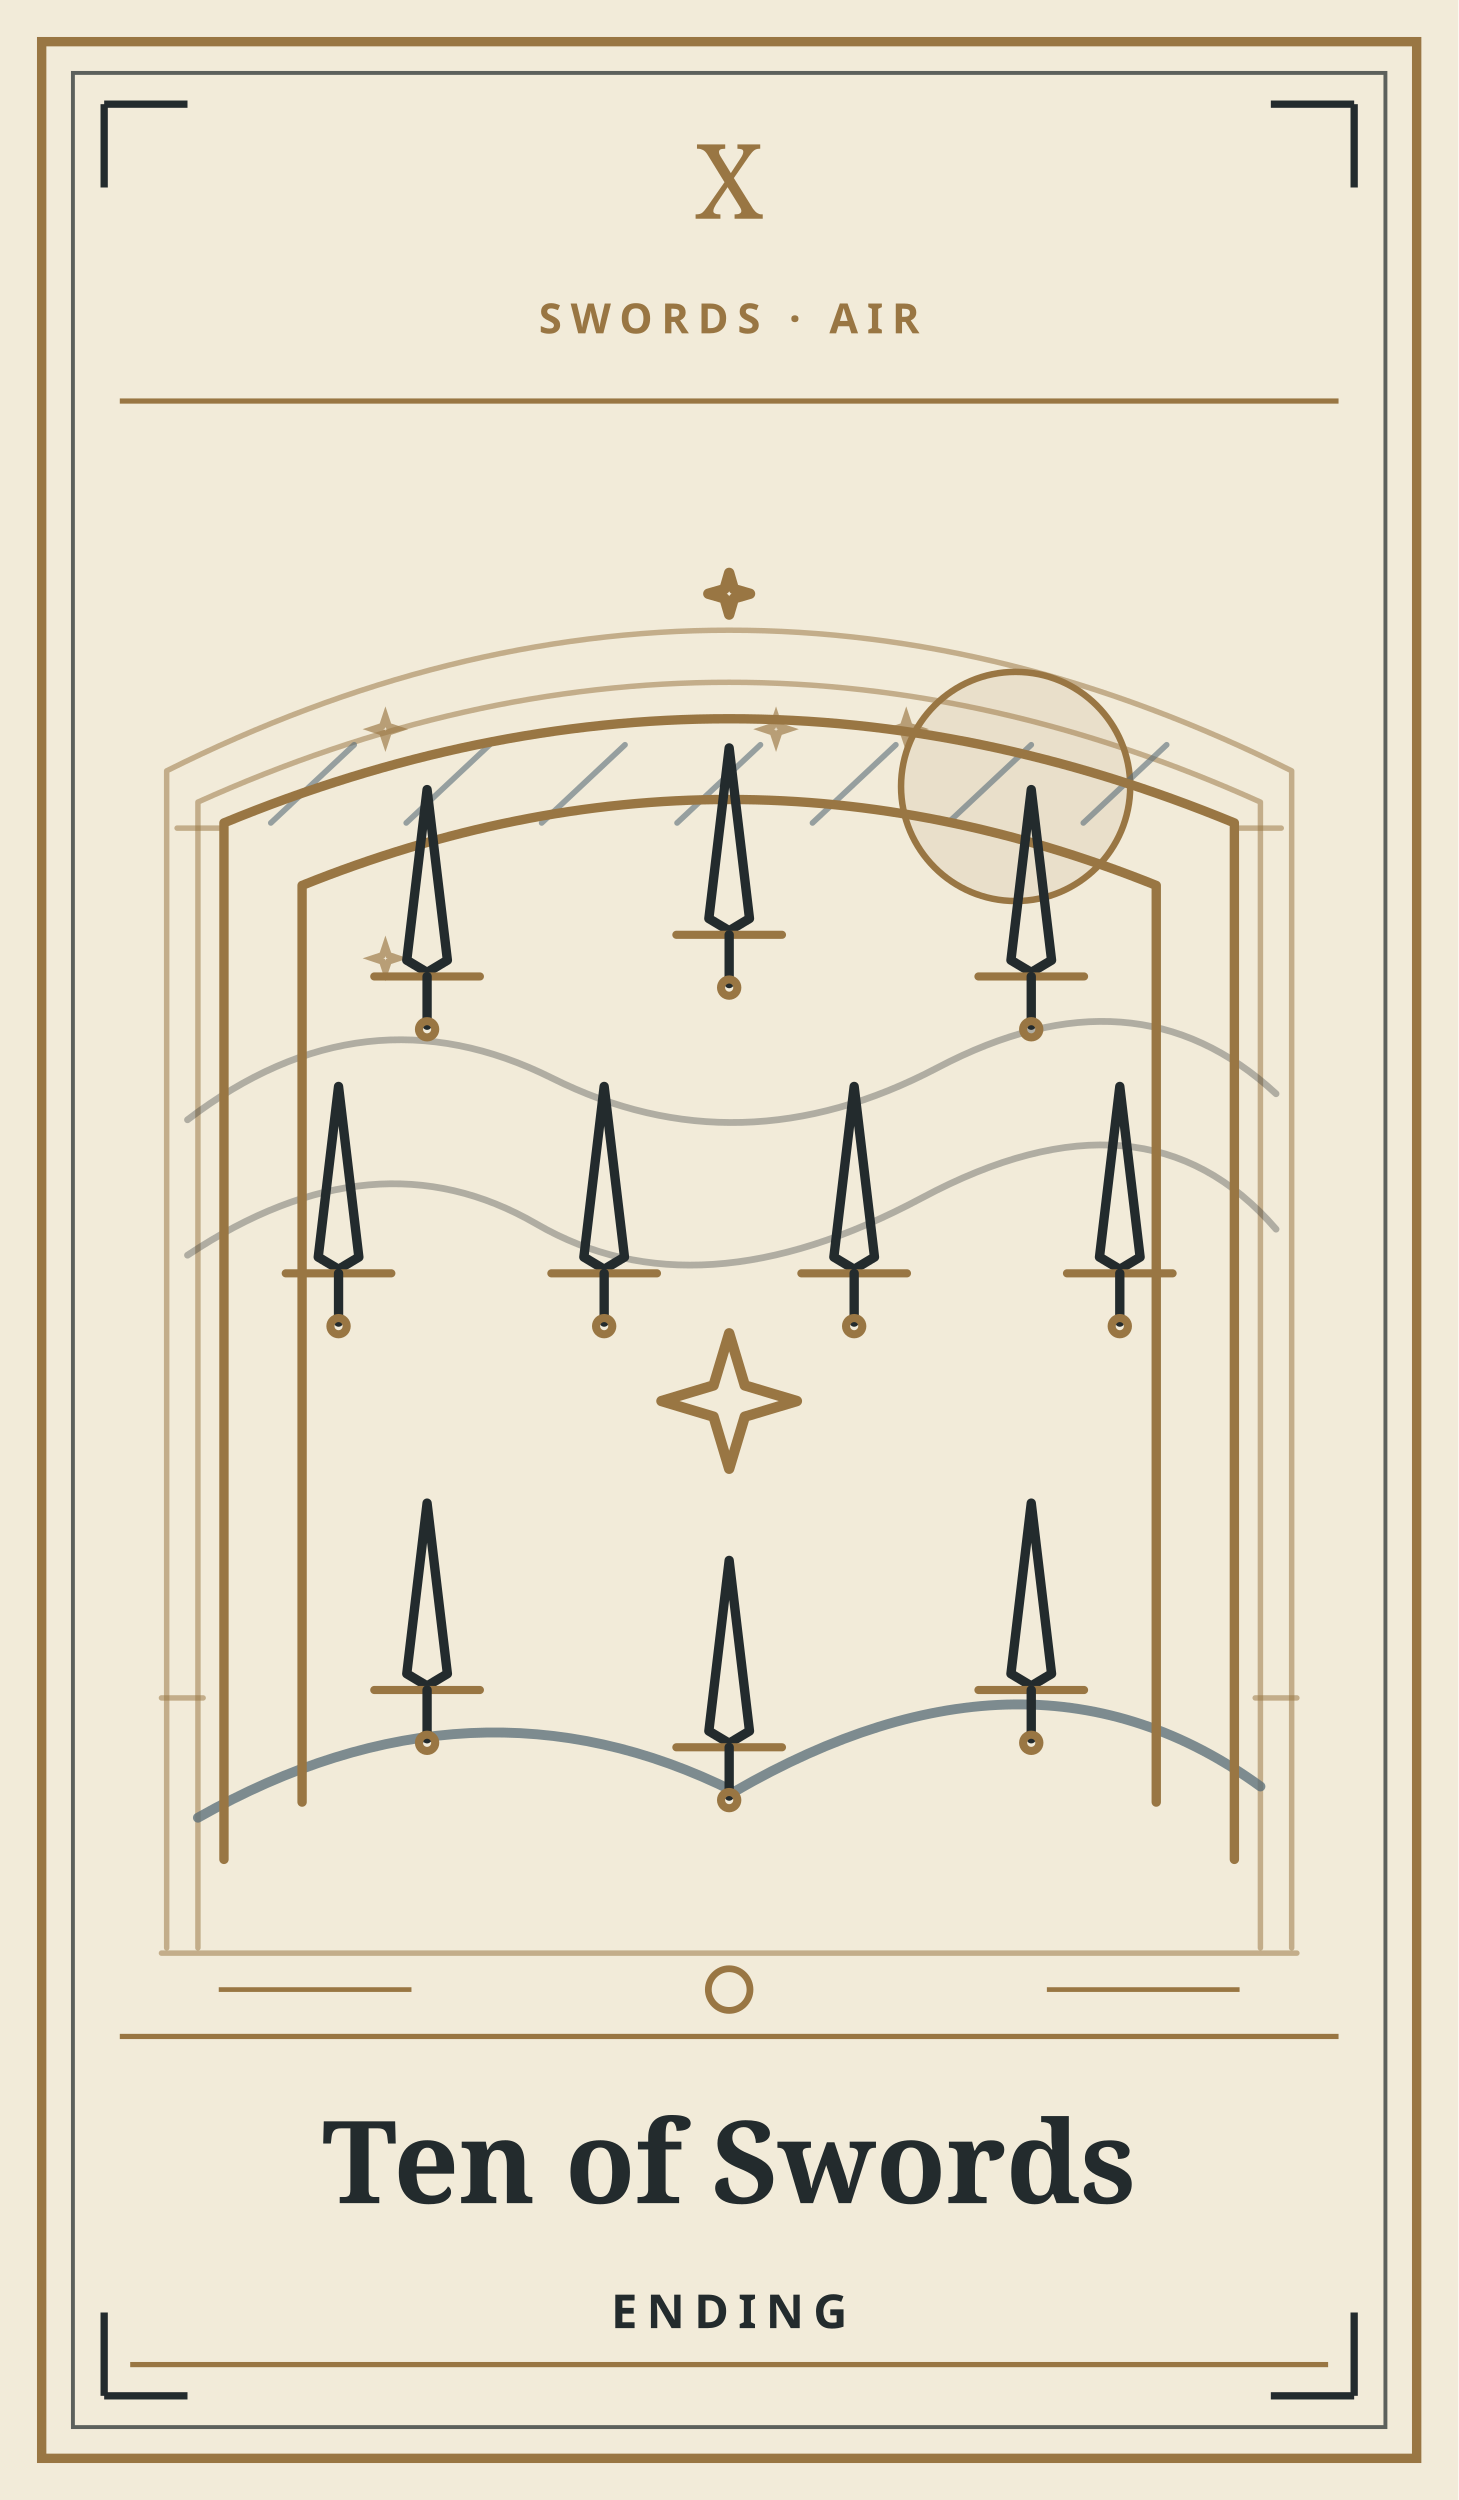
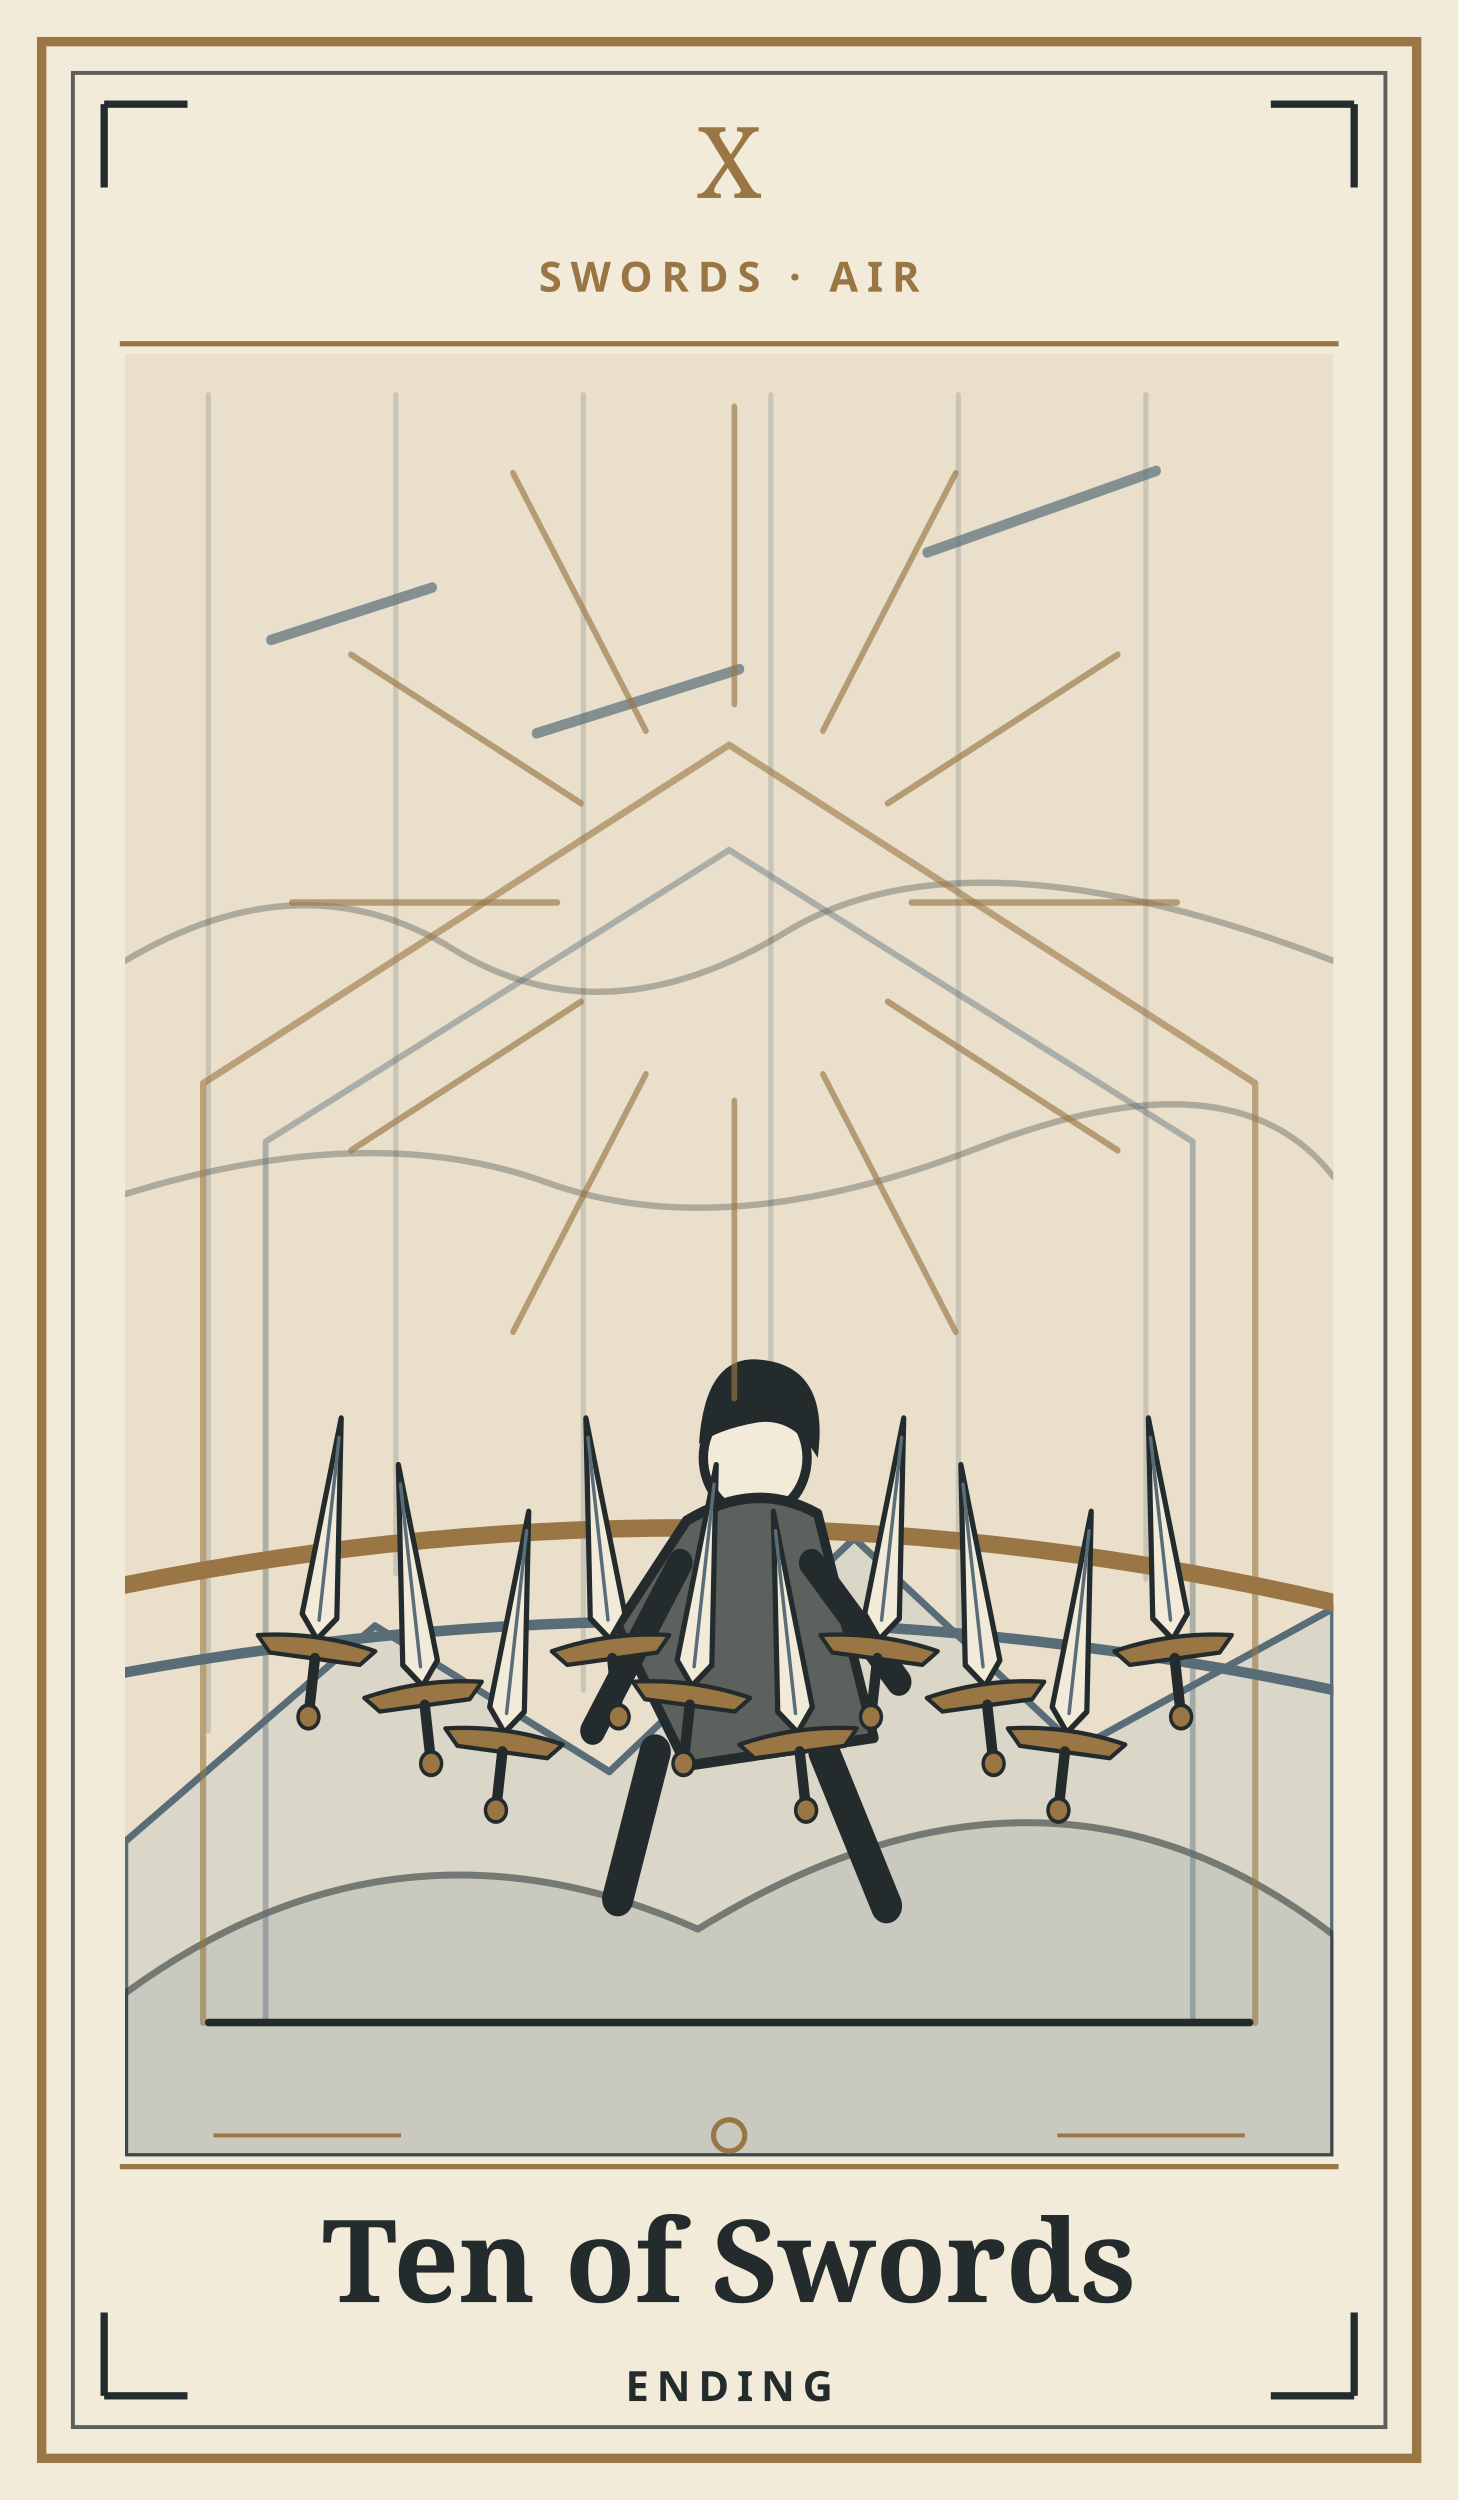
<svg xmlns="http://www.w3.org/2000/svg" width="280" height="480" viewBox="0 0 280 480" role="img" aria-labelledby="title description">
-   <style>
- .ink{fill:none;stroke:#232b2d;stroke-width:2.3;stroke-linecap:round;stroke-linejoin:round}
- .fine{fill:none;stroke:#232b2d;stroke-opacity:.53;stroke-width:1.15;stroke-linecap:round;stroke-linejoin:round}
- .gold{fill:none;stroke:#997643;stroke-width:2;stroke-linecap:round;stroke-linejoin:round}
- .faint{fill:none;stroke:#997643;stroke-opacity:.66;stroke-width:1.25}
- .inkfill{fill:#232b2d;stroke:#232b2d;stroke-width:1}
- .distant{fill:#596d78;fill-opacity:.13;stroke:#596d78;stroke-opacity:.58;stroke-width:1.5;stroke-linejoin:round}
- .terrain{fill:none;stroke:#596d78;stroke-opacity:.76;stroke-width:1.9;stroke-linecap:round;stroke-linejoin:round}
- .halo{fill:#997643;fill-opacity:.10;stroke:#997643;stroke-width:1.25}
- .cloud{fill:none;stroke:#232b2d;stroke-opacity:.32;stroke-width:1.3;stroke-linecap:round}
- .wind{fill:none;stroke:#596d78;stroke-opacity:.60;stroke-width:1.1;stroke-linecap:round}
- .hands{fill:none;stroke:#232b2d;stroke-width:2.4;stroke-linecap:round;stroke-linejoin:round}
- .arch{fill:none;stroke:#997643;stroke-width:1.8;stroke-linecap:round;stroke-linejoin:round}
- .tension{fill:none;stroke:#596d78;stroke-opacity:.55;stroke-width:1.5;stroke-linecap:round}
- .bridge{fill:none;stroke:#997643;stroke-width:2.3;stroke-linecap:round}
- .ridge{fill:none;stroke:#232b2d;stroke-opacity:.46;stroke-width:1.6;stroke-linejoin:round}
- .motion{fill:none;stroke:#596d78;stroke-opacity:.54;stroke-width:2;stroke-linecap:round}
- .beast{fill:#596d78;fill-opacity:.23;stroke:#232b2d;stroke-width:1.8;stroke-linejoin:round}
- .regalia{fill:#997643;fill-opacity:.25;stroke:#997643;stroke-width:1.6;stroke-linejoin:round}
- .petal{fill:#f2ebd9;stroke:#596d78;stroke-width:1.5}
- .wash{fill:#596d78;fill-opacity:.11;stroke:#232b2d;stroke-width:1.8;stroke-linejoin:round}
- .column{fill:#f2ebd9;stroke:#232b2d;stroke-width:2.1}
- .sun{fill:#997643;fill-opacity:.2;stroke:#997643;stroke-width:2}
- .paperfill{fill:#f2ebd9;stroke:#232b2d;stroke-width:1.8}
- .lantern{fill:#997643;fill-opacity:.35;stroke:#232b2d;stroke-width:2}
- .vine{fill:none;stroke:#596d78;stroke-width:2;stroke-linecap:round;stroke-linejoin:round}
- .water{fill:none;stroke:#596d78;stroke-width:2;stroke-linecap:round}
- .chain{fill:none;stroke:#997643;stroke-width:3;stroke-dasharray:4 4}
- .lightning{fill:none;stroke:#596d78;stroke-width:7;stroke-linecap:square;stroke-linejoin:miter}
- .ghost{fill:none;stroke:#997643;stroke-opacity:.52;stroke-width:1.05;stroke-linecap:round;stroke-linejoin:round}
- .landscape{fill:none;stroke:#596d78;stroke-opacity:.58;stroke-width:1.5;stroke-linecap:round}
- .hatch{fill:none;stroke:#232b2d;stroke-opacity:.42;stroke-width:1;stroke-linecap:round}
- </style>
  <rect width="280" height="480" fill="#f2ebd9" />
  <rect x="8" y="8" width="264" height="464" fill="none" stroke="#997643" stroke-width="1.8" />
  <rect x="14" y="14" width="252" height="452" fill="none" stroke="#232b2d" stroke-width=".75" opacity=".72" />
-   <path d="M23 77H257M23 391H257M25 454H255" stroke="#997643" stroke-width="1" />
+   <path d="M23 66H257M23 416H257" stroke="#997643" stroke-width="1" />
  <path d="M20 20L36 20M20 20L20 36M260 20L244 20M260 20L260 36M20 460L36 460M20 460L20 444M260 460L244 460M260 460L260 444" stroke="#232b2d" stroke-width="1.4" />
-   <text class="number" x="140" y="42" font-family="Noto Serif" font-size="20" font-weight="400" fill="#997643" text-anchor="middle">X</text>
-   <text class="small" x="140" y="64" font-family="Noto Sans" font-size="8" font-weight="600" letter-spacing="1.7" fill="#997643" text-anchor="middle">SWORDS · AIR</text>
+   <text class="number" x="140" y="38" font-family="Noto Serif" font-size="19" font-weight="400" fill="#997643" text-anchor="middle">X</text>
+   <text class="small" x="140" y="56" font-family="Noto Sans" font-size="8" font-weight="600" letter-spacing="1.7" fill="#997643" text-anchor="middle">SWORDS · AIR</text>
+   <defs>
+     <clipPath id="window">
+       <rect x="24" y="68" width="232" height="346" />
+     </clipPath>
+   </defs>
  <g clip-path="url(#window)">
-     <path class="ghost" d="M32 374V148Q140 94 248 148V374" />
-     <path class="ghost" d="M38 374V154Q140 108 242 154V374" />
-     <path class="ghost" d="M31 375H249" />
-     <path class="gold" d="M140 110L140.9 113.1L144 114L140.9 114.9L140 118L139.1 114.9L136 114L139.1 113.1Z" />
-     <path class="ghost" d="M34 159H43M237 159H246M31 326H39M241 326H249" />
-     <path class="faint" d="M174 137.6L174.6 139.4L176.4 140L174.6 140.6L174 142.4L173.4 140.6L171.6 140L173.4 139.4Z" />
-     <path class="faint" d="M149 137.6L149.6 139.4L151.4 140L149.6 140.6L149 142.4L148.4 140.6L146.6 140L148.4 139.4Z" />
-     <path class="faint" d="M74 137.6L74.6 139.4L76.4 140L74.6 140.6L74 142.4L73.4 140.6L71.6 140L73.4 139.4Z" />
-     <path class="faint" d="M74 181.6L74.6 183.4L76.4 184L74.6 184.6L74 186.4L73.4 184.6L71.6 184L73.4 183.4Z" />
-     <circle class="halo" cx="195" cy="151" r="22" />
-     <path class="cloud" d="M36 215Q70 189 106 207T180 205T245 210M36 241Q72 217 103 235T177 230T245 236" />
-     <path class="terrain" d="M38 349Q91 319 141 344Q198 311 242 343" />
-     <path class="wind" d="M52 158L68 143" />
-     <path class="wind" d="M78 158L94 143" />
-     <path class="wind" d="M104 158L120 143" />
-     <path class="wind" d="M130 158L146 143" />
-     <path class="wind" d="M156 158L172 143" />
-     <path class="wind" d="M182 158L198 143" />
-     <path class="wind" d="M208 158L224 143" />
-     <path class="arch" d="M43 357V158Q140 118 237 158V357M58 346V170Q140 137 222 170V346" />
-     <path class="gold" d="M140 256L143.0 266.0L153 269L143.0 272.0L140 282L137.0 272.0L127 269L137.0 266.0Z" />
-     <g transform="translate(82 175) rotate(0) scale(0.78)">
-       <path class="ink" d="M0 -30 L5 12 L0 15 L-5 12Z" />
-       <path class="gold" d="M-13 16L13 16" />
-       <path class="ink" d="M0 16L0 28" />
-       <circle class="gold" cx="0" cy="29" r="2" />
-     </g>
-     <g transform="translate(140 167) rotate(0) scale(0.78)">
-       <path class="ink" d="M0 -30 L5 12 L0 15 L-5 12Z" />
-       <path class="gold" d="M-13 16L13 16" />
-       <path class="ink" d="M0 16L0 28" />
-       <circle class="gold" cx="0" cy="29" r="2" />
-     </g>
-     <g transform="translate(198 175) rotate(0) scale(0.78)">
-       <path class="ink" d="M0 -30 L5 12 L0 15 L-5 12Z" />
-       <path class="gold" d="M-13 16L13 16" />
-       <path class="ink" d="M0 16L0 28" />
-       <circle class="gold" cx="0" cy="29" r="2" />
-     </g>
-     <g transform="translate(65 232) rotate(0) scale(0.78)">
-       <path class="ink" d="M0 -30 L5 12 L0 15 L-5 12Z" />
-       <path class="gold" d="M-13 16L13 16" />
-       <path class="ink" d="M0 16L0 28" />
-       <circle class="gold" cx="0" cy="29" r="2" />
-     </g>
-     <g transform="translate(116 232) rotate(0) scale(0.78)">
-       <path class="ink" d="M0 -30 L5 12 L0 15 L-5 12Z" />
-       <path class="gold" d="M-13 16L13 16" />
-       <path class="ink" d="M0 16L0 28" />
-       <circle class="gold" cx="0" cy="29" r="2" />
-     </g>
-     <g transform="translate(164 232) rotate(0) scale(0.78)">
-       <path class="ink" d="M0 -30 L5 12 L0 15 L-5 12Z" />
-       <path class="gold" d="M-13 16L13 16" />
-       <path class="ink" d="M0 16L0 28" />
-       <circle class="gold" cx="0" cy="29" r="2" />
-     </g>
-     <g transform="translate(215 232) rotate(0) scale(0.78)">
-       <path class="ink" d="M0 -30 L5 12 L0 15 L-5 12Z" />
-       <path class="gold" d="M-13 16L13 16" />
-       <path class="ink" d="M0 16L0 28" />
-       <circle class="gold" cx="0" cy="29" r="2" />
-     </g>
-     <g transform="translate(82 312) rotate(0) scale(0.78)">
-       <path class="ink" d="M0 -30 L5 12 L0 15 L-5 12Z" />
-       <path class="gold" d="M-13 16L13 16" />
-       <path class="ink" d="M0 16L0 28" />
-       <circle class="gold" cx="0" cy="29" r="2" />
-     </g>
-     <g transform="translate(140 323) rotate(0) scale(0.78)">
-       <path class="ink" d="M0 -30 L5 12 L0 15 L-5 12Z" />
-       <path class="gold" d="M-13 16L13 16" />
-       <path class="ink" d="M0 16L0 28" />
-       <circle class="gold" cx="0" cy="29" r="2" />
-     </g>
-     <g transform="translate(198 312) rotate(0) scale(0.78)">
-       <path class="ink" d="M0 -30 L5 12 L0 15 L-5 12Z" />
-       <path class="gold" d="M-13 16L13 16" />
-       <path class="ink" d="M0 16L0 28" />
-       <circle class="gold" cx="0" cy="29" r="2" />
+     <rect x="24" y="68" width="232" height="346" fill="#ede6d5" />
+     <g transform="translate(0 -20.48) scale(1 1.12)">
+       <path d="M24 79H256V388H24Z" fill="#e9dfca" stroke="none" stroke-width="1.4" stroke-linecap="round" stroke-linejoin="round" opacity="1" />
+       <path d="M40 86L40 315M76 86L76 288M112 86L112 308M148 86L148 290M184 86L184 304M220 86L220 289" fill="none" stroke="#596d78" stroke-width="1" stroke-linecap="round" stroke-linejoin="round" opacity="0.23" />
+       <path d="M24 183Q58 165 87 181T151 178T256 183M24 223Q71 210 105 221T188 215T256 220" fill="none" stroke="#232b2d" stroke-width="1.1" stroke-linecap="round" stroke-linejoin="round" opacity="0.3" />
+       <path d="M24 334L72 297L117 322L164 282L207 318L256 294V388H24Z" fill="#dad7c9" stroke="#596d78" stroke-width="1.25" stroke-linecap="round" stroke-linejoin="round" opacity="1" />
+       <path d="M24 360Q76 326 134 349Q201 312 256 350V388H24Z" fill="#bbbeb6" stroke="#232b2d" stroke-width="1.2" stroke-linecap="round" stroke-linejoin="round" opacity="0.55" />
+       <path d="M52 128L83 119M103 144L142 133M178 113L222 99" fill="none" stroke="#596d78" stroke-width="1.8" stroke-linecap="round" stroke-linejoin="round" opacity="0.7" />
+       <path d="M39 365V204L140 146L241 204V365" fill="none" stroke="#997643" stroke-width="1.2" stroke-linecap="round" stroke-linejoin="round" opacity="0.6" />
+       <path d="M51 365V214L140 164L229 214V365" fill="none" stroke="#596d78" stroke-width="1.1" stroke-linecap="round" stroke-linejoin="round" opacity="0.43" />
+       <path d="M40 365H240" fill="none" stroke="#232b2d" stroke-width="1.3" stroke-linecap="round" stroke-linejoin="round" opacity="1" />
+       <path d="M24 290Q140 269 256 293" fill="none" stroke="#997643" stroke-width="3" stroke-linecap="round" stroke-linejoin="round" opacity="1" />
+       <path d="M24 305Q140 286 256 308" fill="none" stroke="#596d78" stroke-width="1.8" stroke-linecap="round" stroke-linejoin="round" opacity="1" />
+       <g transform="translate(145 345) scale(1.2 1.2)">
+         <circle cx="0" cy="-64" r="8.3" fill="#f2ebd9" stroke="#232b2d" stroke-width="1.5" opacity="1" />
+         <path d="M-9 -66Q-8 -79 1 -78Q12 -77 10 -64Q6 -70 0 -69Q-6 -68 -9 -66Z" fill="#232b2d" stroke="none" stroke-width="1.4" stroke-linecap="round" stroke-linejoin="round" opacity="1" />
+         <path d="M-11 -55Q0 -61 10 -56L19 -24L-11 -20L-22 -40Z" fill="#5d615d" stroke="#232b2d" stroke-width="1.5" stroke-linecap="round" stroke-linejoin="round" opacity="1" />
+         <path d="M-16 -22L-22 -1M11 -22L21 0" fill="none" stroke="#232b2d" stroke-width="5" stroke-linecap="round" stroke-linejoin="round" opacity="1" />
+         <path d="M-12 -49L-26 -25M9 -49L23 -32" fill="none" stroke="#232b2d" stroke-width="4" stroke-linecap="round" stroke-linejoin="round" opacity="1" />
+       </g>
+       <g transform="translate(62 290) rotate(7) scale(0.67)">
+         <path d="M0 -43L5 8L0 14L-5 8Z" fill="#f2ebd9" stroke="#232b2d" stroke-width="1.5" stroke-linecap="round" stroke-linejoin="round" opacity="1" />
+         <path d="M0 -38V9" fill="none" stroke="#596d78" stroke-width="1" stroke-linecap="round" stroke-linejoin="round" opacity="1" />
+         <path d="M-17 15Q0 12 17 15L13 19H-13Z" fill="#997643" stroke="#232b2d" stroke-width="1.1" stroke-linecap="round" stroke-linejoin="round" opacity="1" />
+         <path d="M0 19V33" fill="none" stroke="#232b2d" stroke-width="3" stroke-linecap="round" stroke-linejoin="round" opacity="1" />
+         <circle cx="0" cy="34" r="3" fill="#997643" stroke="#232b2d" stroke-width="1" opacity="1" />
+       </g>
+       <g transform="translate(80 298) rotate(-7) scale(0.67)">
+         <path d="M0 -43L5 8L0 14L-5 8Z" fill="#f2ebd9" stroke="#232b2d" stroke-width="1.5" stroke-linecap="round" stroke-linejoin="round" opacity="1" />
+         <path d="M0 -38V9" fill="none" stroke="#596d78" stroke-width="1" stroke-linecap="round" stroke-linejoin="round" opacity="1" />
+         <path d="M-17 15Q0 12 17 15L13 19H-13Z" fill="#997643" stroke="#232b2d" stroke-width="1.1" stroke-linecap="round" stroke-linejoin="round" opacity="1" />
+         <path d="M0 19V33" fill="none" stroke="#232b2d" stroke-width="3" stroke-linecap="round" stroke-linejoin="round" opacity="1" />
+         <circle cx="0" cy="34" r="3" fill="#997643" stroke="#232b2d" stroke-width="1" opacity="1" />
+       </g>
+       <g transform="translate(98 306) rotate(7) scale(0.67)">
+         <path d="M0 -43L5 8L0 14L-5 8Z" fill="#f2ebd9" stroke="#232b2d" stroke-width="1.5" stroke-linecap="round" stroke-linejoin="round" opacity="1" />
+         <path d="M0 -38V9" fill="none" stroke="#596d78" stroke-width="1" stroke-linecap="round" stroke-linejoin="round" opacity="1" />
+         <path d="M-17 15Q0 12 17 15L13 19H-13Z" fill="#997643" stroke="#232b2d" stroke-width="1.1" stroke-linecap="round" stroke-linejoin="round" opacity="1" />
+         <path d="M0 19V33" fill="none" stroke="#232b2d" stroke-width="3" stroke-linecap="round" stroke-linejoin="round" opacity="1" />
+         <circle cx="0" cy="34" r="3" fill="#997643" stroke="#232b2d" stroke-width="1" opacity="1" />
+       </g>
+       <g transform="translate(116 290) rotate(-7) scale(0.67)">
+         <path d="M0 -43L5 8L0 14L-5 8Z" fill="#f2ebd9" stroke="#232b2d" stroke-width="1.5" stroke-linecap="round" stroke-linejoin="round" opacity="1" />
+         <path d="M0 -38V9" fill="none" stroke="#596d78" stroke-width="1" stroke-linecap="round" stroke-linejoin="round" opacity="1" />
+         <path d="M-17 15Q0 12 17 15L13 19H-13Z" fill="#997643" stroke="#232b2d" stroke-width="1.1" stroke-linecap="round" stroke-linejoin="round" opacity="1" />
+         <path d="M0 19V33" fill="none" stroke="#232b2d" stroke-width="3" stroke-linecap="round" stroke-linejoin="round" opacity="1" />
+         <circle cx="0" cy="34" r="3" fill="#997643" stroke="#232b2d" stroke-width="1" opacity="1" />
+       </g>
+       <g transform="translate(134 298) rotate(7) scale(0.67)">
+         <path d="M0 -43L5 8L0 14L-5 8Z" fill="#f2ebd9" stroke="#232b2d" stroke-width="1.5" stroke-linecap="round" stroke-linejoin="round" opacity="1" />
+         <path d="M0 -38V9" fill="none" stroke="#596d78" stroke-width="1" stroke-linecap="round" stroke-linejoin="round" opacity="1" />
+         <path d="M-17 15Q0 12 17 15L13 19H-13Z" fill="#997643" stroke="#232b2d" stroke-width="1.1" stroke-linecap="round" stroke-linejoin="round" opacity="1" />
+         <path d="M0 19V33" fill="none" stroke="#232b2d" stroke-width="3" stroke-linecap="round" stroke-linejoin="round" opacity="1" />
+         <circle cx="0" cy="34" r="3" fill="#997643" stroke="#232b2d" stroke-width="1" opacity="1" />
+       </g>
+       <g transform="translate(152 306) rotate(-7) scale(0.67)">
+         <path d="M0 -43L5 8L0 14L-5 8Z" fill="#f2ebd9" stroke="#232b2d" stroke-width="1.5" stroke-linecap="round" stroke-linejoin="round" opacity="1" />
+         <path d="M0 -38V9" fill="none" stroke="#596d78" stroke-width="1" stroke-linecap="round" stroke-linejoin="round" opacity="1" />
+         <path d="M-17 15Q0 12 17 15L13 19H-13Z" fill="#997643" stroke="#232b2d" stroke-width="1.1" stroke-linecap="round" stroke-linejoin="round" opacity="1" />
+         <path d="M0 19V33" fill="none" stroke="#232b2d" stroke-width="3" stroke-linecap="round" stroke-linejoin="round" opacity="1" />
+         <circle cx="0" cy="34" r="3" fill="#997643" stroke="#232b2d" stroke-width="1" opacity="1" />
+       </g>
+       <g transform="translate(170 290) rotate(7) scale(0.67)">
+         <path d="M0 -43L5 8L0 14L-5 8Z" fill="#f2ebd9" stroke="#232b2d" stroke-width="1.5" stroke-linecap="round" stroke-linejoin="round" opacity="1" />
+         <path d="M0 -38V9" fill="none" stroke="#596d78" stroke-width="1" stroke-linecap="round" stroke-linejoin="round" opacity="1" />
+         <path d="M-17 15Q0 12 17 15L13 19H-13Z" fill="#997643" stroke="#232b2d" stroke-width="1.1" stroke-linecap="round" stroke-linejoin="round" opacity="1" />
+         <path d="M0 19V33" fill="none" stroke="#232b2d" stroke-width="3" stroke-linecap="round" stroke-linejoin="round" opacity="1" />
+         <circle cx="0" cy="34" r="3" fill="#997643" stroke="#232b2d" stroke-width="1" opacity="1" />
+       </g>
+       <g transform="translate(188 298) rotate(-7) scale(0.67)">
+         <path d="M0 -43L5 8L0 14L-5 8Z" fill="#f2ebd9" stroke="#232b2d" stroke-width="1.5" stroke-linecap="round" stroke-linejoin="round" opacity="1" />
+         <path d="M0 -38V9" fill="none" stroke="#596d78" stroke-width="1" stroke-linecap="round" stroke-linejoin="round" opacity="1" />
+         <path d="M-17 15Q0 12 17 15L13 19H-13Z" fill="#997643" stroke="#232b2d" stroke-width="1.1" stroke-linecap="round" stroke-linejoin="round" opacity="1" />
+         <path d="M0 19V33" fill="none" stroke="#232b2d" stroke-width="3" stroke-linecap="round" stroke-linejoin="round" opacity="1" />
+         <circle cx="0" cy="34" r="3" fill="#997643" stroke="#232b2d" stroke-width="1" opacity="1" />
+       </g>
+       <g transform="translate(206 306) rotate(7) scale(0.67)">
+         <path d="M0 -43L5 8L0 14L-5 8Z" fill="#f2ebd9" stroke="#232b2d" stroke-width="1.5" stroke-linecap="round" stroke-linejoin="round" opacity="1" />
+         <path d="M0 -38V9" fill="none" stroke="#596d78" stroke-width="1" stroke-linecap="round" stroke-linejoin="round" opacity="1" />
+         <path d="M-17 15Q0 12 17 15L13 19H-13Z" fill="#997643" stroke="#232b2d" stroke-width="1.1" stroke-linecap="round" stroke-linejoin="round" opacity="1" />
+         <path d="M0 19V33" fill="none" stroke="#232b2d" stroke-width="3" stroke-linecap="round" stroke-linejoin="round" opacity="1" />
+         <circle cx="0" cy="34" r="3" fill="#997643" stroke="#232b2d" stroke-width="1" opacity="1" />
+       </g>
+       <g transform="translate(224 290) rotate(-7) scale(0.67)">
+         <path d="M0 -43L5 8L0 14L-5 8Z" fill="#f2ebd9" stroke="#232b2d" stroke-width="1.5" stroke-linecap="round" stroke-linejoin="round" opacity="1" />
+         <path d="M0 -38V9" fill="none" stroke="#596d78" stroke-width="1" stroke-linecap="round" stroke-linejoin="round" opacity="1" />
+         <path d="M-17 15Q0 12 17 15L13 19H-13Z" fill="#997643" stroke="#232b2d" stroke-width="1.1" stroke-linecap="round" stroke-linejoin="round" opacity="1" />
+         <path d="M0 19V33" fill="none" stroke="#232b2d" stroke-width="3" stroke-linecap="round" stroke-linejoin="round" opacity="1" />
+         <circle cx="0" cy="34" r="3" fill="#997643" stroke="#232b2d" stroke-width="1" opacity="1" />
+       </g>
+       <path d="M141 139L141 88" fill="none" stroke="#997643" stroke-width="1.1" stroke-linecap="round" stroke-linejoin="round" opacity="0.65" transform="rotate(0.0 141 173)" />
+       <path d="M141 139L141 88" fill="none" stroke="#997643" stroke-width="1.1" stroke-linecap="round" stroke-linejoin="round" opacity="0.65" transform="rotate(30.0 141 173)" />
+       <path d="M141 139L141 88" fill="none" stroke="#997643" stroke-width="1.1" stroke-linecap="round" stroke-linejoin="round" opacity="0.65" transform="rotate(60.0 141 173)" />
+       <path d="M141 139L141 88" fill="none" stroke="#997643" stroke-width="1.1" stroke-linecap="round" stroke-linejoin="round" opacity="0.65" transform="rotate(90.0 141 173)" />
+       <path d="M141 139L141 88" fill="none" stroke="#997643" stroke-width="1.1" stroke-linecap="round" stroke-linejoin="round" opacity="0.65" transform="rotate(120.0 141 173)" />
+       <path d="M141 139L141 88" fill="none" stroke="#997643" stroke-width="1.1" stroke-linecap="round" stroke-linejoin="round" opacity="0.65" transform="rotate(150.0 141 173)" />
+       <path d="M141 139L141 88" fill="none" stroke="#997643" stroke-width="1.1" stroke-linecap="round" stroke-linejoin="round" opacity="0.65" transform="rotate(180.0 141 173)" />
+       <path d="M141 139L141 88" fill="none" stroke="#997643" stroke-width="1.1" stroke-linecap="round" stroke-linejoin="round" opacity="0.65" transform="rotate(210.0 141 173)" />
+       <path d="M141 139L141 88" fill="none" stroke="#997643" stroke-width="1.1" stroke-linecap="round" stroke-linejoin="round" opacity="0.65" transform="rotate(240.0 141 173)" />
+       <path d="M141 139L141 88" fill="none" stroke="#997643" stroke-width="1.1" stroke-linecap="round" stroke-linejoin="round" opacity="0.65" transform="rotate(270.0 141 173)" />
+       <path d="M141 139L141 88" fill="none" stroke="#997643" stroke-width="1.1" stroke-linecap="round" stroke-linejoin="round" opacity="0.65" transform="rotate(300.0 141 173)" />
+       <path d="M141 139L141 88" fill="none" stroke="#997643" stroke-width="1.1" stroke-linecap="round" stroke-linejoin="round" opacity="0.65" transform="rotate(330.0 141 173)" />
    </g>
  </g>
-   <defs>
-     <clipPath id="window">
-       <rect x="24" y="79" width="232" height="309" />
-     </clipPath>
-   </defs>
-   <path d="M42 382H79M201 382H238" stroke="#997643" stroke-width=".9" />
-   <circle cx="140" cy="382" r="4" fill="none" stroke="#997643" stroke-width="1.3" />
-   <text class="title" x="140" y="423" font-family="Noto Serif" font-size="22" font-weight="600" fill="#232b2d" text-anchor="middle">Ten of Swords</text>
-   <text class="label" x="140" y="447" font-family="Noto Sans" font-size="9" font-weight="600" letter-spacing="1.8" fill="#232b2d" text-anchor="middle">ENDING</text>
+   <path d="M41 410H77M203 410H239" stroke="#997643" stroke-width=".75" />
+   <circle cx="140" cy="410" r="3" fill="none" stroke="#997643" stroke-width="1" />
+   <text class="title" x="140" y="442" font-family="Noto Serif" font-size="22" font-weight="600" fill="#232b2d" text-anchor="middle">Ten of Swords</text>
+   <text class="label" x="140" y="461" font-family="Noto Sans" font-size="8" font-weight="600" letter-spacing="1.5" fill="#232b2d" text-anchor="middle">ENDING</text>
</svg>
